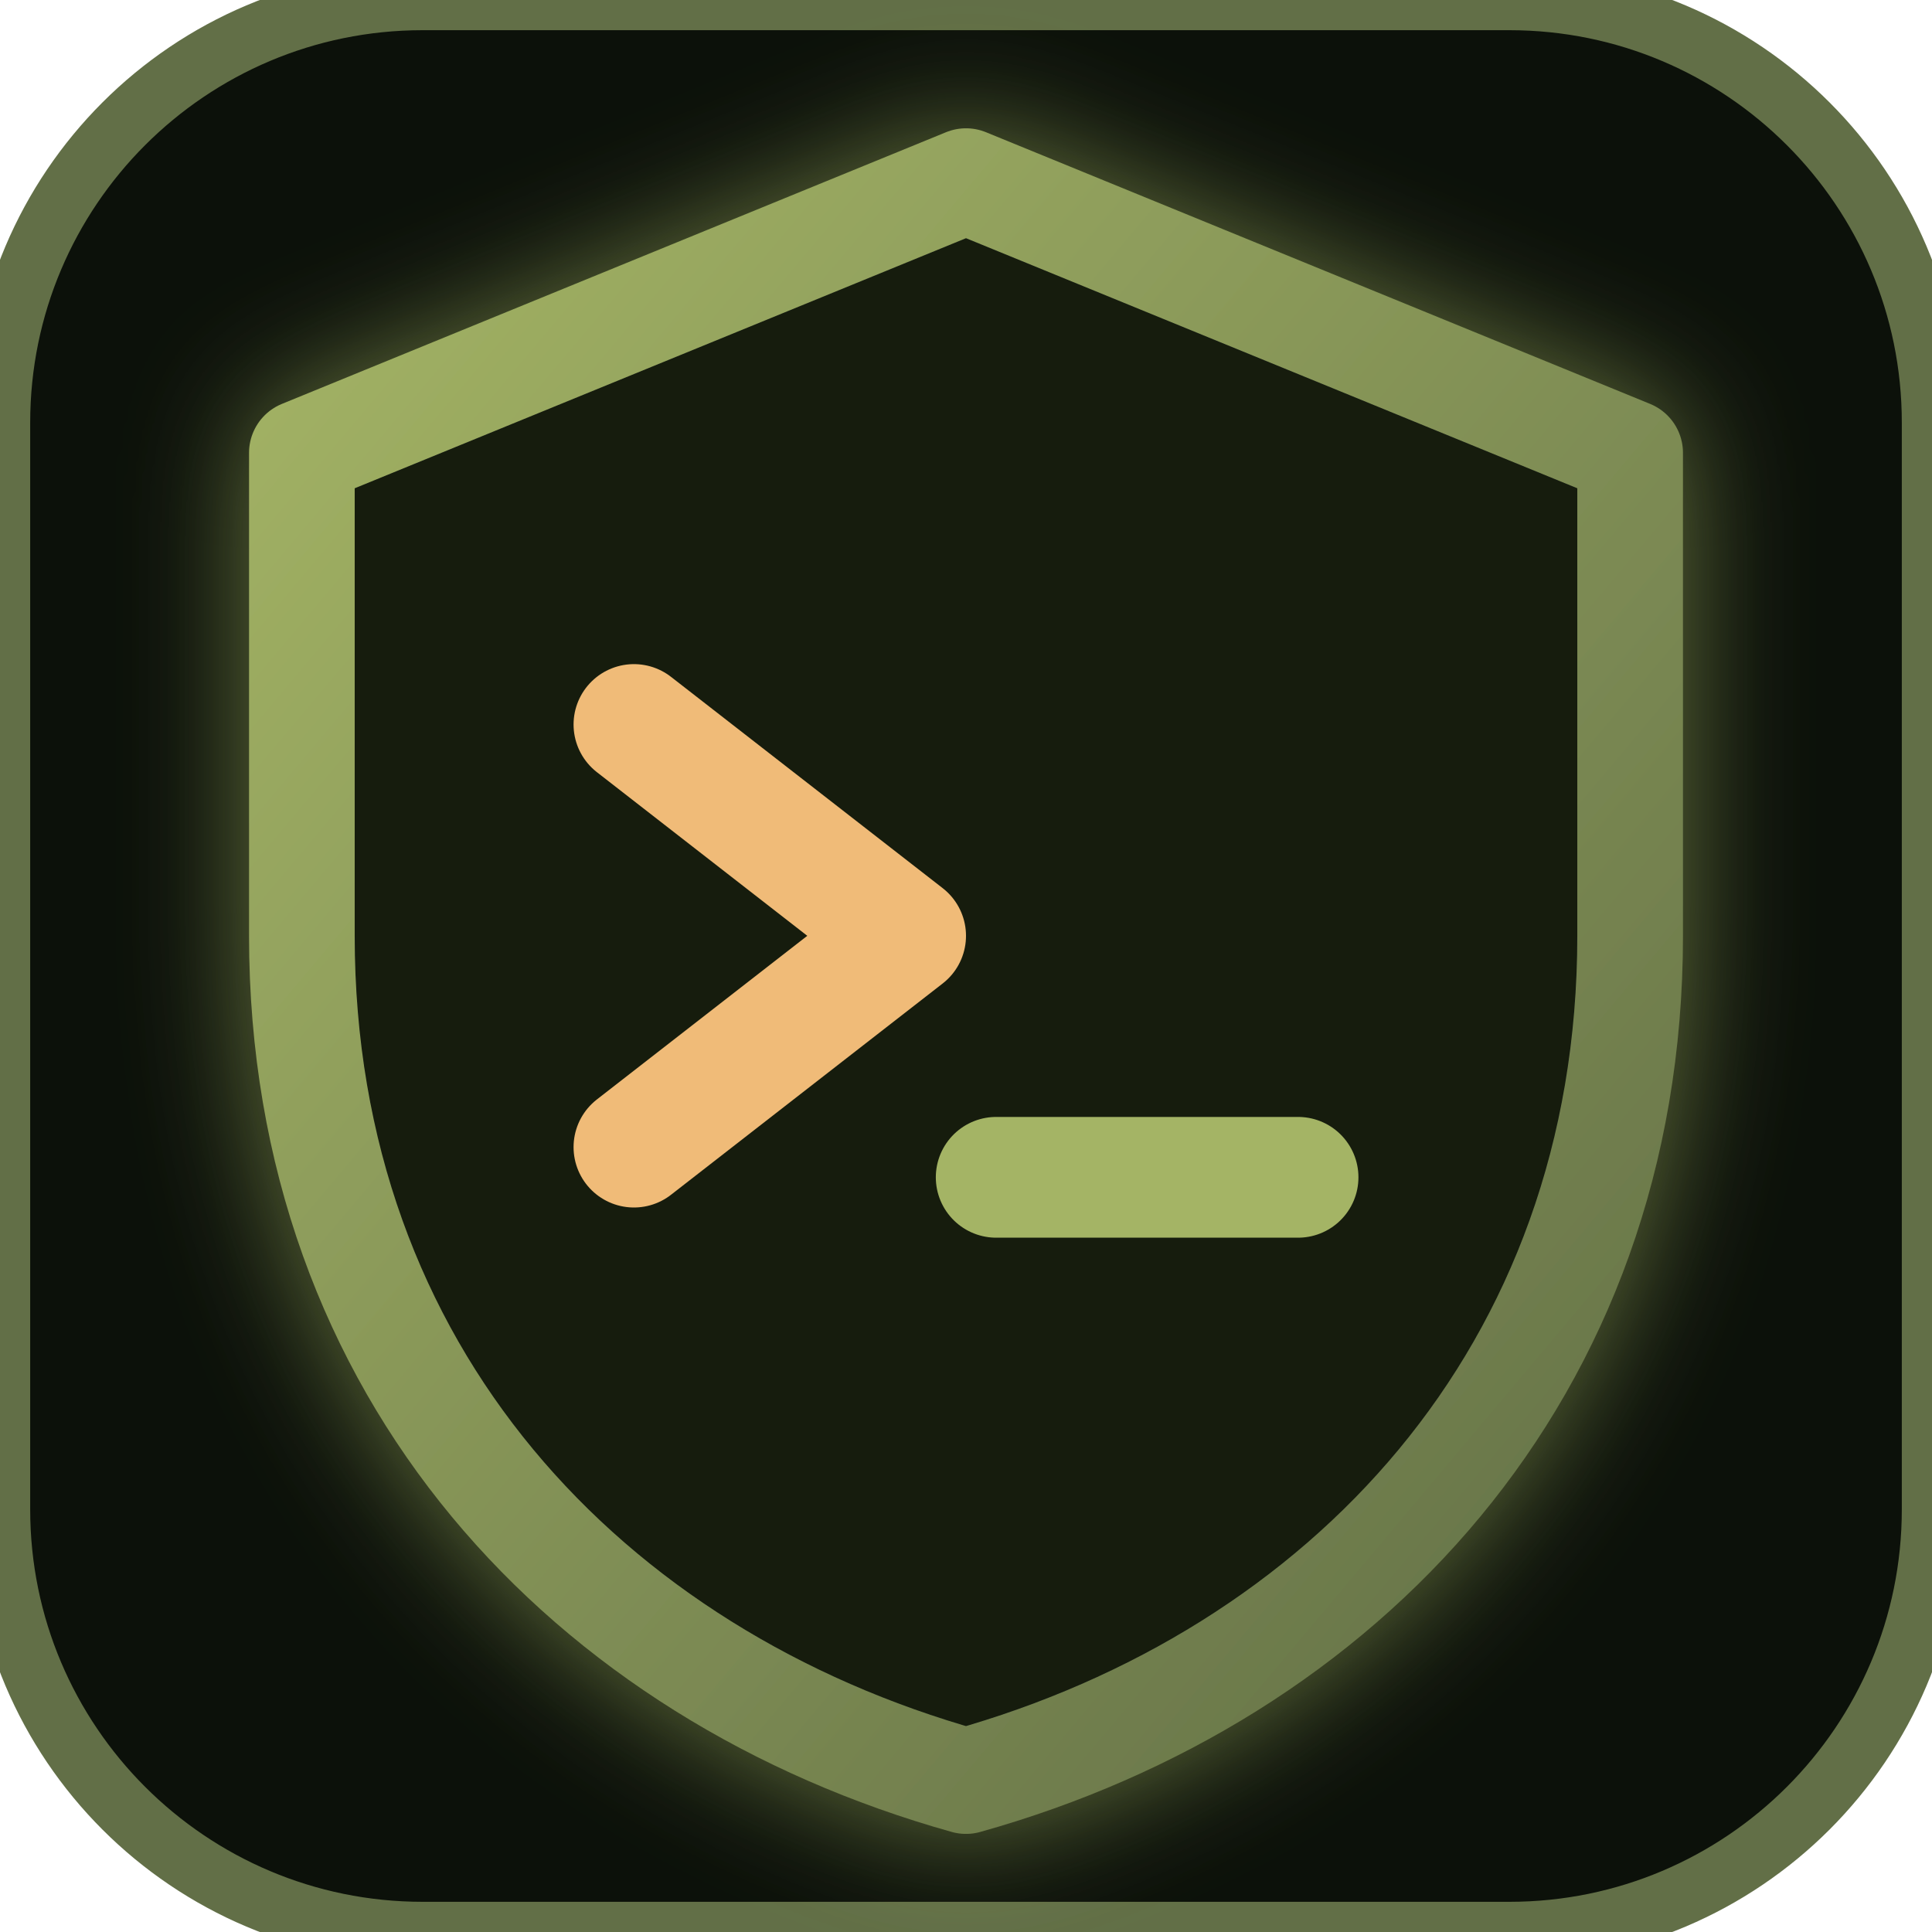
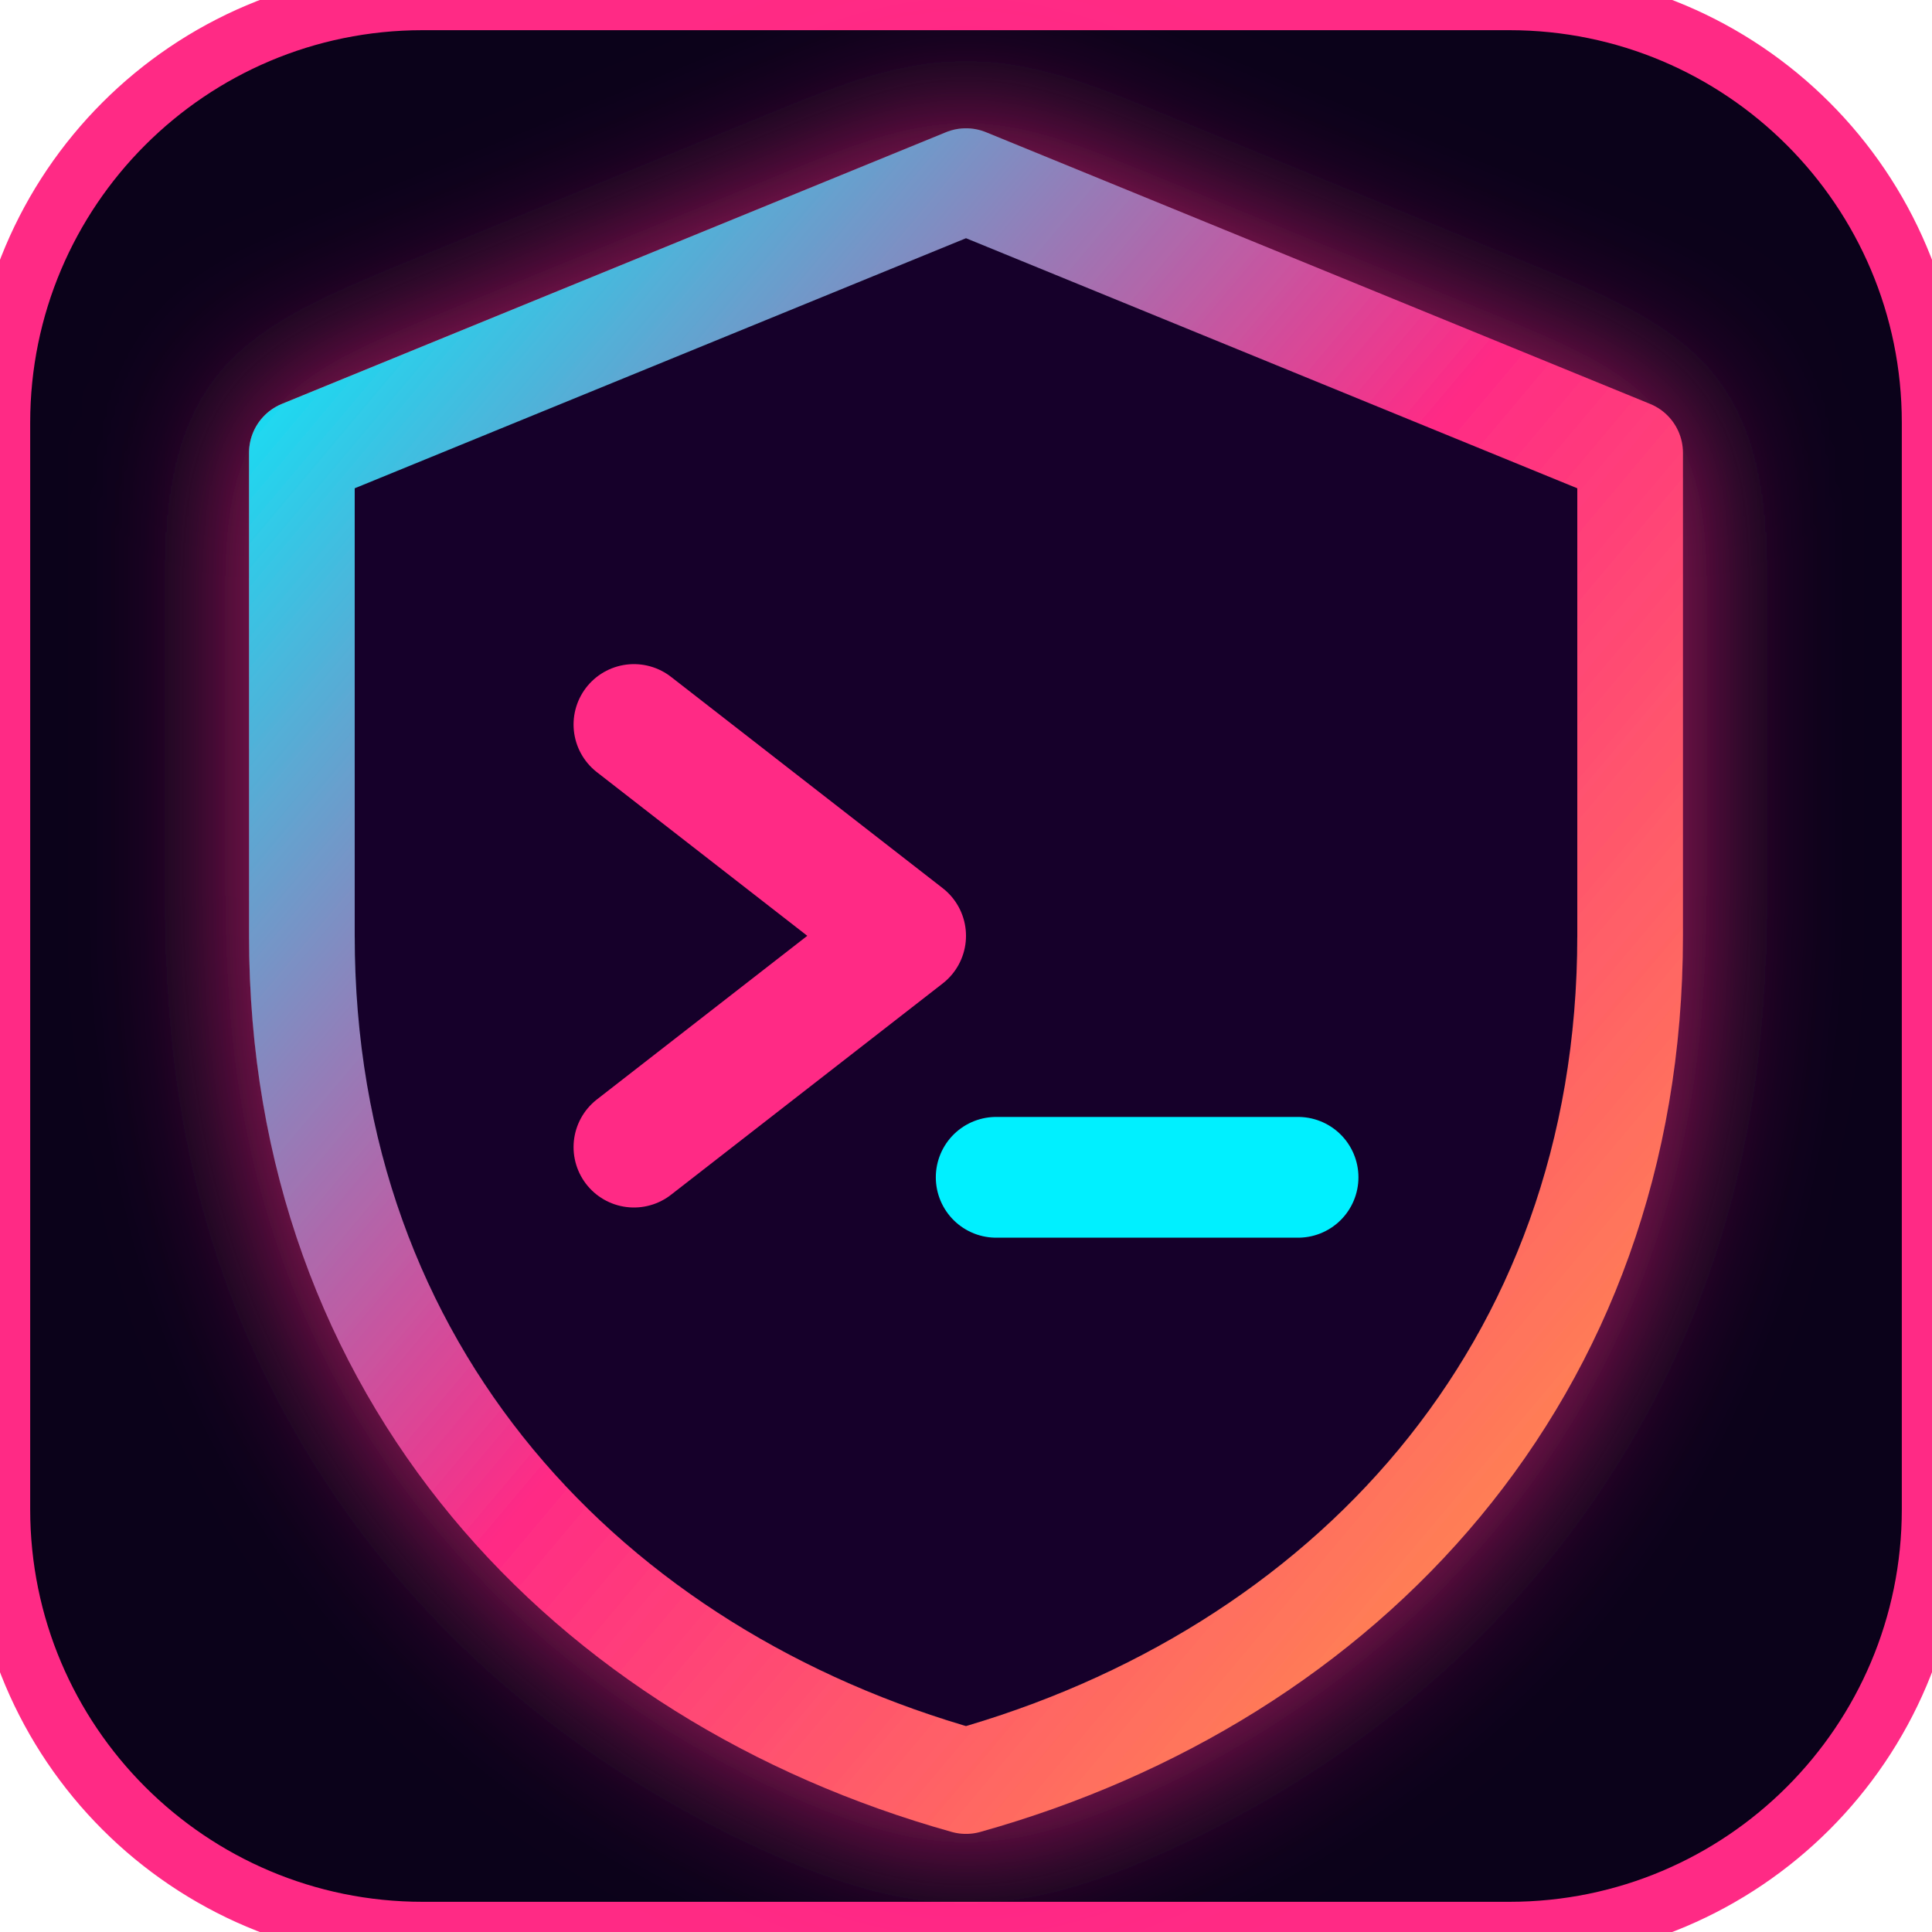
<svg xmlns="http://www.w3.org/2000/svg" viewBox="0 0 64 64">
  <defs>
-     <linearGradient id="shieldGrad" x1="0%" y1="0%" x2="100%" y2="100%">
-       <stop offset="0%" stop-color="#A4B465" />
-       <stop offset="100%" stop-color="#626F47" />
+     <linearGradient id="viceGrad" x1="0%" y1="0%" x2="100%" y2="100%">
+       <stop offset="0%" stop-color="#00f0ff" />
+       <stop offset="50%" stop-color="#ff2a85" />
+       <stop offset="100%" stop-color="#ff9e44" />
    </linearGradient>
    <filter id="glow" x="-20%" y="-20%" width="140%" height="140%">
-       <feDropShadow dx="0" dy="0" stdDeviation="2" flood-color="#A4B465" flood-opacity="0.6" />
+       <feDropShadow dx="0" dy="0" stdDeviation="2.5" flood-color="#ff2a85" flood-opacity="0.75" />
    </filter>
  </defs>
-   <rect width="64" height="64" rx="14" fill="#0c110a" stroke="#626F47" stroke-width="2" />
-   <path d="M32 6 L54 15 V31 C54 45.5 44.5 55.5 32 59 C19.5 55.5 10 45.5 10 31 V15 Z" fill="#141b11" stroke="url(#shieldGrad)" stroke-width="3.5" filter="url(#glow)" stroke-linejoin="round" />
-   <path d="M21 24 L30 31 L21 38" fill="none" stroke="#F0BB78" stroke-width="4" stroke-linecap="round" stroke-linejoin="round" />
-   <line x1="33" y1="39" x2="43" y2="39" stroke="#A4B465" stroke-width="4" stroke-linecap="round" />
+   <rect width="64" height="64" rx="14" fill="#0b021a" stroke="#ff2a85" stroke-width="2" />
+   <path d="M32 6 L54 15 V31 C54 45.5 44.5 55.5 32 59 C19.5 55.5 10 45.5 10 31 V15 Z" fill="#16062c" stroke="url(#viceGrad)" stroke-width="3.5" filter="url(#glow)" stroke-linejoin="round" />
+   <path d="M21 24 L30 31 L21 38" fill="none" stroke="#ff2a85" stroke-width="4" stroke-linecap="round" stroke-linejoin="round" />
+   <line x1="33" y1="39" x2="43" y2="39" stroke="#00f0ff" stroke-width="4" stroke-linecap="round" />
</svg>
